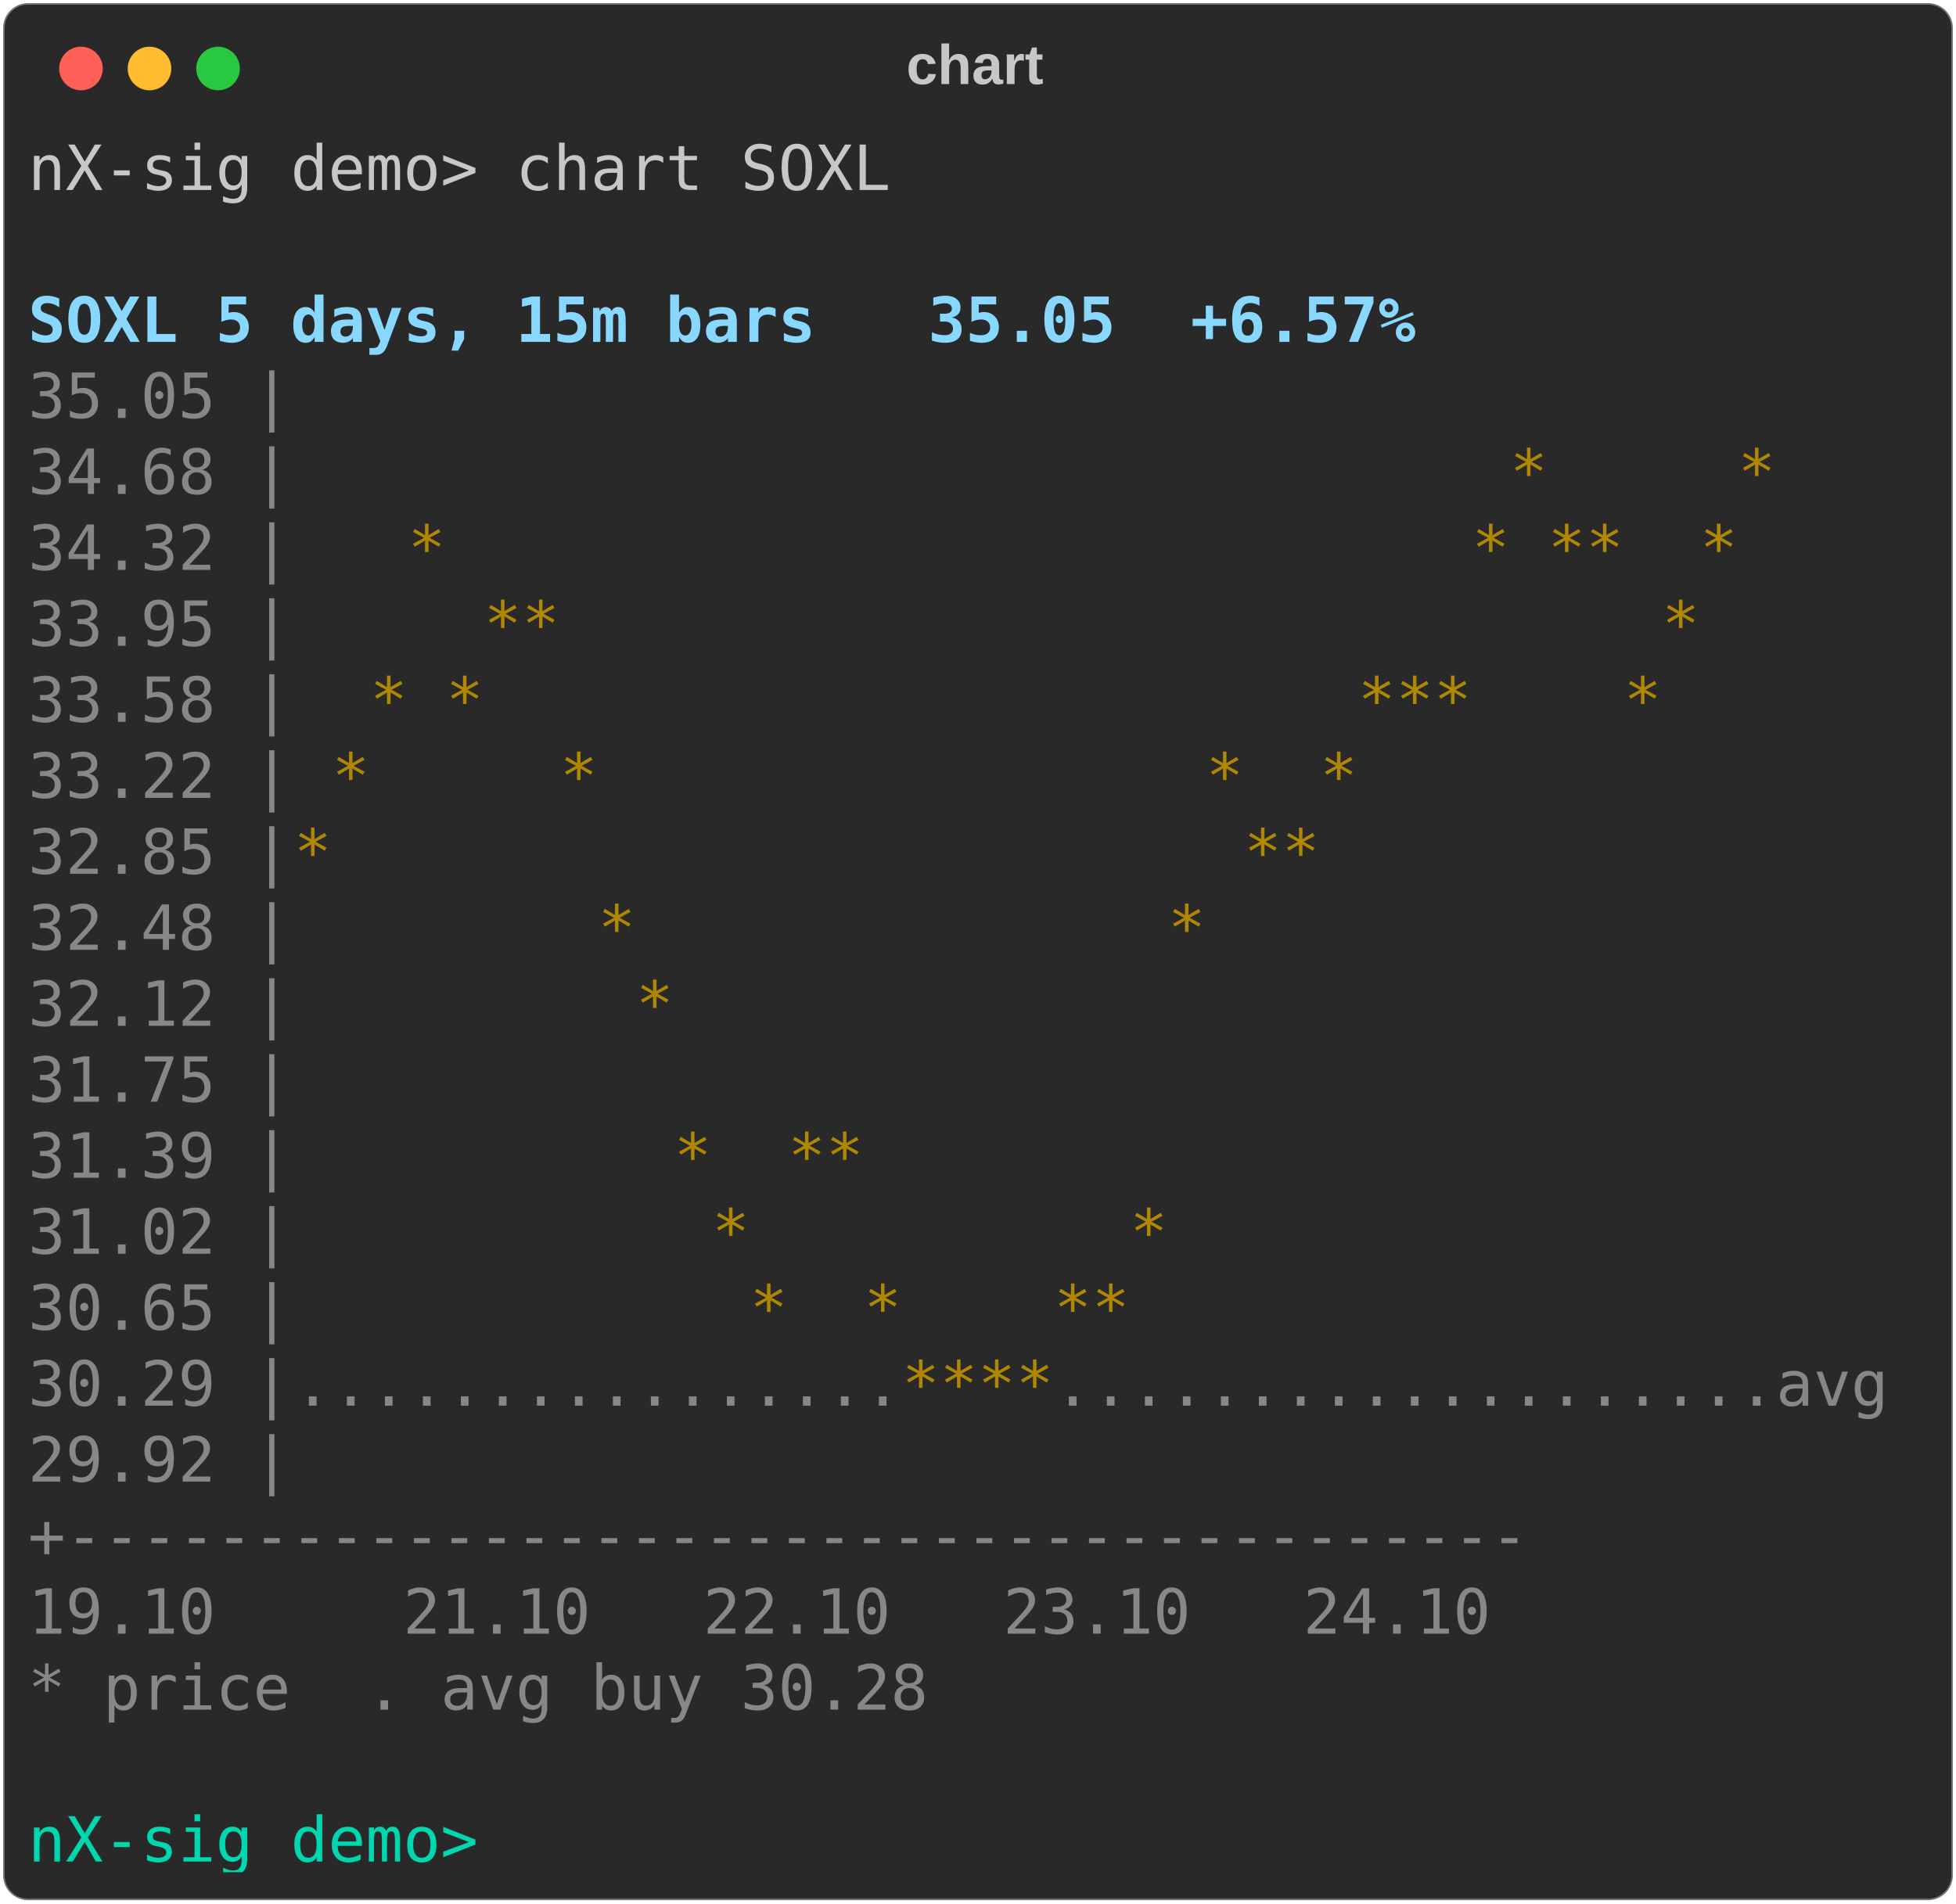
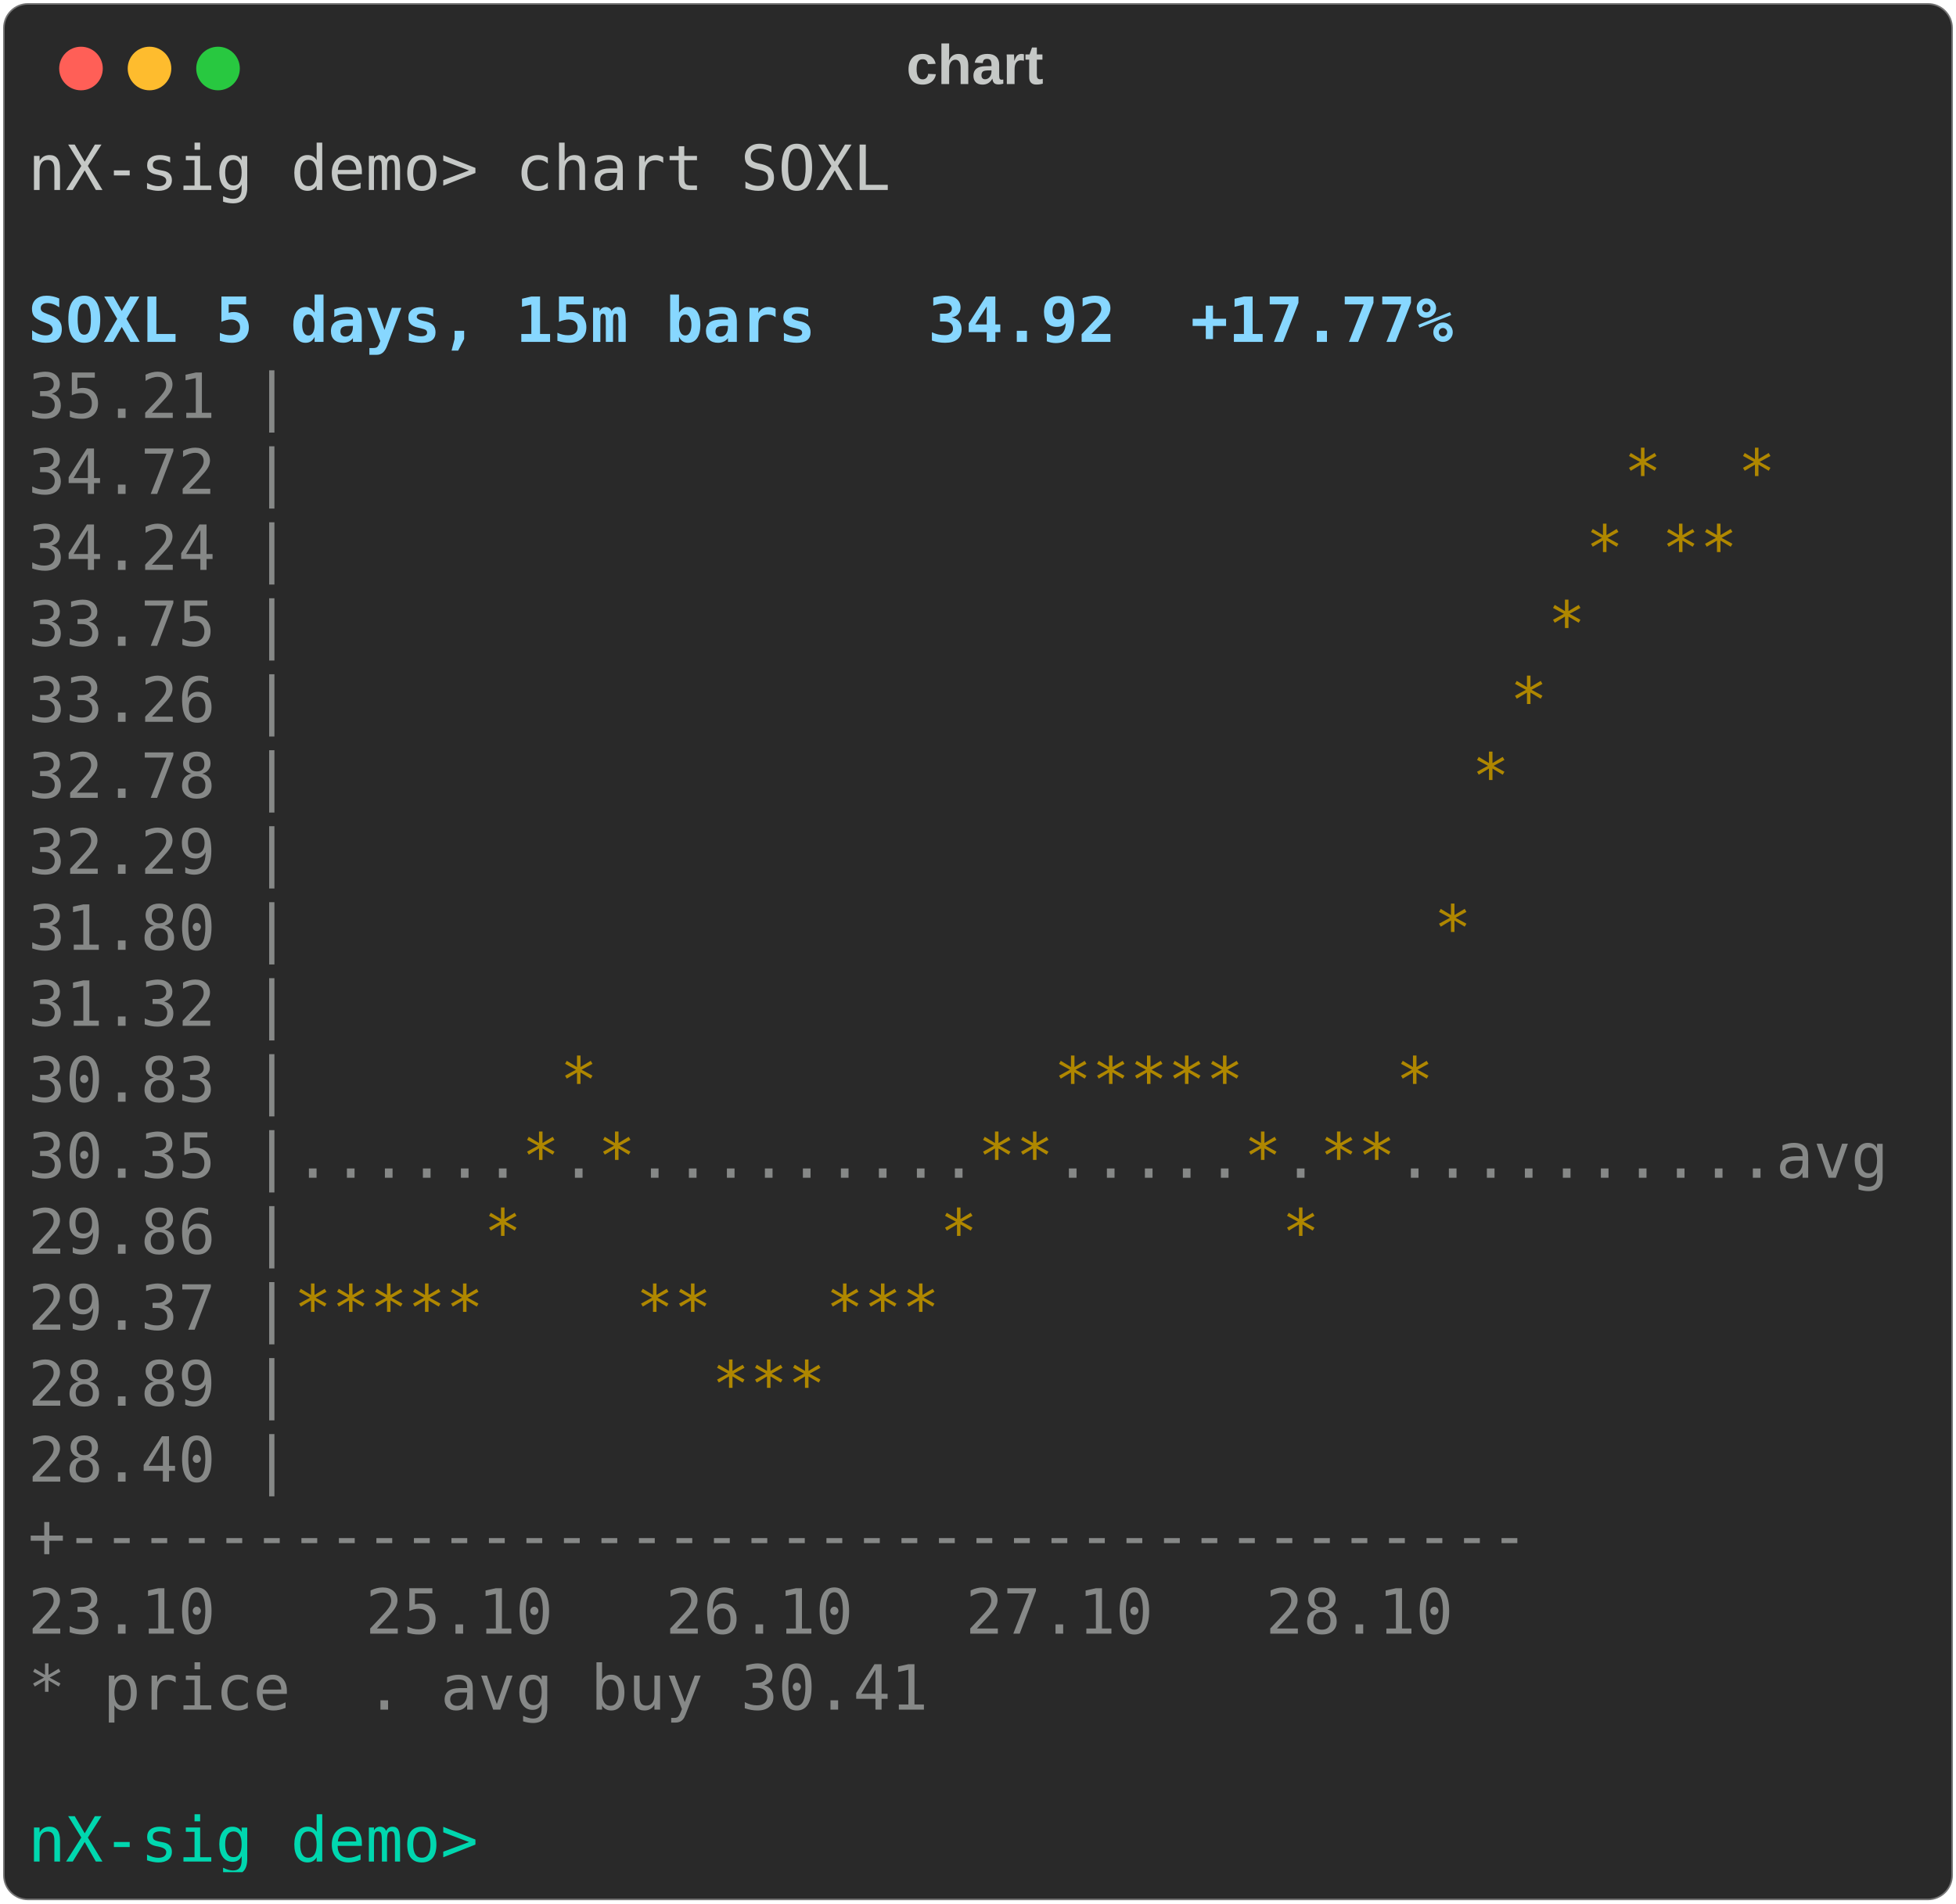
<svg xmlns="http://www.w3.org/2000/svg" class="rich-terminal" viewBox="0 0 628 611.2">
  <style>

    @font-face {
        font-family: "Fira Code";
        src: local("FiraCode-Regular"),
                url("https://cdnjs.cloudflare.com/ajax/libs/firacode/6.2.0/woff2/FiraCode-Regular.woff2") format("woff2"),
                url("https://cdnjs.cloudflare.com/ajax/libs/firacode/6.2.0/woff/FiraCode-Regular.woff") format("woff");
        font-style: normal;
        font-weight: 400;
    }
    @font-face {
        font-family: "Fira Code";
        src: local("FiraCode-Bold"),
                url("https://cdnjs.cloudflare.com/ajax/libs/firacode/6.2.0/woff2/FiraCode-Bold.woff2") format("woff2"),
                url("https://cdnjs.cloudflare.com/ajax/libs/firacode/6.2.0/woff/FiraCode-Bold.woff") format("woff");
        font-style: bold;
        font-weight: 700;
    }

-     .terminal-1004758789-matrix {
+     .terminal-1839467940-matrix {
        font-family: Fira Code, monospace;
        font-size: 20px;
        line-height: 24.4px;
        font-variant-east-asian: full-width;
    }

-     .terminal-1004758789-title {
+     .terminal-1839467940-title {
        font-size: 18px;
        font-weight: bold;
        font-family: arial;
    }

-     .terminal-1004758789-r1 { fill: #c5c8c6 }
- .terminal-1004758789-r2 { fill: #87d7ff;font-weight: bold }
- .terminal-1004758789-r3 { fill: #868887 }
- .terminal-1004758789-r4 { fill: #af8700 }
- .terminal-1004758789-r5 { fill: #00d7af }
+     .terminal-1839467940-r1 { fill: #c5c8c6 }
+ .terminal-1839467940-r2 { fill: #87d7ff;font-weight: bold }
+ .terminal-1839467940-r3 { fill: #868887 }
+ .terminal-1839467940-r4 { fill: #af8700 }
+ .terminal-1839467940-r5 { fill: #00d7af }
    </style>
  <defs>
-     <clipPath id="terminal-1004758789-clip-terminal">
+     <clipPath id="terminal-1839467940-clip-terminal">
      <rect x="0" y="0" width="609.0" height="560.2" />
    </clipPath>
-     <clipPath id="terminal-1004758789-line-0">
+     <clipPath id="terminal-1839467940-line-0">
      <rect x="0" y="1.5" width="610" height="24.65" />
    </clipPath>
-     <clipPath id="terminal-1004758789-line-1">
+     <clipPath id="terminal-1839467940-line-1">
      <rect x="0" y="25.9" width="610" height="24.65" />
    </clipPath>
-     <clipPath id="terminal-1004758789-line-2">
+     <clipPath id="terminal-1839467940-line-2">
      <rect x="0" y="50.3" width="610" height="24.65" />
    </clipPath>
-     <clipPath id="terminal-1004758789-line-3">
+     <clipPath id="terminal-1839467940-line-3">
      <rect x="0" y="74.7" width="610" height="24.65" />
    </clipPath>
-     <clipPath id="terminal-1004758789-line-4">
+     <clipPath id="terminal-1839467940-line-4">
      <rect x="0" y="99.1" width="610" height="24.65" />
    </clipPath>
-     <clipPath id="terminal-1004758789-line-5">
+     <clipPath id="terminal-1839467940-line-5">
      <rect x="0" y="123.5" width="610" height="24.65" />
    </clipPath>
-     <clipPath id="terminal-1004758789-line-6">
+     <clipPath id="terminal-1839467940-line-6">
      <rect x="0" y="147.9" width="610" height="24.65" />
    </clipPath>
-     <clipPath id="terminal-1004758789-line-7">
+     <clipPath id="terminal-1839467940-line-7">
      <rect x="0" y="172.3" width="610" height="24.65" />
    </clipPath>
-     <clipPath id="terminal-1004758789-line-8">
+     <clipPath id="terminal-1839467940-line-8">
      <rect x="0" y="196.7" width="610" height="24.65" />
    </clipPath>
-     <clipPath id="terminal-1004758789-line-9">
+     <clipPath id="terminal-1839467940-line-9">
      <rect x="0" y="221.1" width="610" height="24.65" />
    </clipPath>
-     <clipPath id="terminal-1004758789-line-10">
+     <clipPath id="terminal-1839467940-line-10">
      <rect x="0" y="245.5" width="610" height="24.65" />
    </clipPath>
-     <clipPath id="terminal-1004758789-line-11">
+     <clipPath id="terminal-1839467940-line-11">
      <rect x="0" y="269.9" width="610" height="24.65" />
    </clipPath>
-     <clipPath id="terminal-1004758789-line-12">
+     <clipPath id="terminal-1839467940-line-12">
      <rect x="0" y="294.3" width="610" height="24.65" />
    </clipPath>
-     <clipPath id="terminal-1004758789-line-13">
+     <clipPath id="terminal-1839467940-line-13">
      <rect x="0" y="318.7" width="610" height="24.65" />
    </clipPath>
-     <clipPath id="terminal-1004758789-line-14">
+     <clipPath id="terminal-1839467940-line-14">
      <rect x="0" y="343.1" width="610" height="24.65" />
    </clipPath>
-     <clipPath id="terminal-1004758789-line-15">
+     <clipPath id="terminal-1839467940-line-15">
      <rect x="0" y="367.5" width="610" height="24.65" />
    </clipPath>
-     <clipPath id="terminal-1004758789-line-16">
+     <clipPath id="terminal-1839467940-line-16">
      <rect x="0" y="391.9" width="610" height="24.65" />
    </clipPath>
-     <clipPath id="terminal-1004758789-line-17">
+     <clipPath id="terminal-1839467940-line-17">
      <rect x="0" y="416.3" width="610" height="24.65" />
    </clipPath>
-     <clipPath id="terminal-1004758789-line-18">
+     <clipPath id="terminal-1839467940-line-18">
      <rect x="0" y="440.7" width="610" height="24.65" />
    </clipPath>
-     <clipPath id="terminal-1004758789-line-19">
+     <clipPath id="terminal-1839467940-line-19">
      <rect x="0" y="465.1" width="610" height="24.65" />
    </clipPath>
-     <clipPath id="terminal-1004758789-line-20">
+     <clipPath id="terminal-1839467940-line-20">
      <rect x="0" y="489.5" width="610" height="24.65" />
    </clipPath>
-     <clipPath id="terminal-1004758789-line-21">
+     <clipPath id="terminal-1839467940-line-21">
      <rect x="0" y="513.9" width="610" height="24.65" />
    </clipPath>
  </defs>
  <rect fill="#292929" stroke="rgba(255,255,255,0.35)" stroke-width="1" x="1" y="1" width="626" height="609.2" rx="8" />
-   <text class="terminal-1004758789-title" fill="#c5c8c6" text-anchor="middle" x="313" y="27">chart</text>
+   <text class="terminal-1839467940-title" fill="#c5c8c6" text-anchor="middle" x="313" y="27">chart</text>
  <g transform="translate(26,22)">
    <circle cx="0" cy="0" r="7" fill="#ff5f57" />
    <circle cx="22" cy="0" r="7" fill="#febc2e" />
    <circle cx="44" cy="0" r="7" fill="#28c840" />
  </g>
-   <g transform="translate(9, 41)" clip-path="url(#terminal-1004758789-clip-terminal)">
-     <g class="terminal-1004758789-matrix">
-       <text class="terminal-1004758789-r1" x="0" y="20" textLength="280.6" clip-path="url(#terminal-1004758789-line-0)">nX-sig demo&gt; chart SOXL</text>
-       <text class="terminal-1004758789-r1" x="610" y="20" textLength="12.2" clip-path="url(#terminal-1004758789-line-0)">
- </text>
-       <text class="terminal-1004758789-r1" x="610" y="44.4" textLength="12.2" clip-path="url(#terminal-1004758789-line-1)">
- </text>
-       <text class="terminal-1004758789-r2" x="0" y="68.8" textLength="451.4" clip-path="url(#terminal-1004758789-line-2)">SOXL 5 days, 15m bars   35.05  +6.57%</text>
-       <text class="terminal-1004758789-r1" x="610" y="68.8" textLength="12.2" clip-path="url(#terminal-1004758789-line-2)">
- </text>
-       <text class="terminal-1004758789-r3" x="0" y="93.2" textLength="85.4" clip-path="url(#terminal-1004758789-line-3)">35.05 |</text>
-       <text class="terminal-1004758789-r1" x="610" y="93.2" textLength="12.2" clip-path="url(#terminal-1004758789-line-3)">
- </text>
-       <text class="terminal-1004758789-r3" x="0" y="117.6" textLength="85.4" clip-path="url(#terminal-1004758789-line-4)">34.68 |</text>
-       <text class="terminal-1004758789-r4" x="475.8" y="117.6" textLength="12.2" clip-path="url(#terminal-1004758789-line-4)">*</text>
-       <text class="terminal-1004758789-r4" x="549" y="117.6" textLength="12.2" clip-path="url(#terminal-1004758789-line-4)">*</text>
-       <text class="terminal-1004758789-r1" x="610" y="117.6" textLength="12.2" clip-path="url(#terminal-1004758789-line-4)">
- </text>
-       <text class="terminal-1004758789-r3" x="0" y="142" textLength="85.4" clip-path="url(#terminal-1004758789-line-5)">34.32 |</text>
-       <text class="terminal-1004758789-r4" x="122" y="142" textLength="12.2" clip-path="url(#terminal-1004758789-line-5)">*</text>
-       <text class="terminal-1004758789-r4" x="463.6" y="142" textLength="12.2" clip-path="url(#terminal-1004758789-line-5)">*</text>
-       <text class="terminal-1004758789-r4" x="488" y="142" textLength="12.2" clip-path="url(#terminal-1004758789-line-5)">*</text>
-       <text class="terminal-1004758789-r4" x="500.2" y="142" textLength="12.2" clip-path="url(#terminal-1004758789-line-5)">*</text>
-       <text class="terminal-1004758789-r4" x="536.8" y="142" textLength="12.2" clip-path="url(#terminal-1004758789-line-5)">*</text>
-       <text class="terminal-1004758789-r1" x="610" y="142" textLength="12.2" clip-path="url(#terminal-1004758789-line-5)">
- </text>
-       <text class="terminal-1004758789-r3" x="0" y="166.4" textLength="85.4" clip-path="url(#terminal-1004758789-line-6)">33.95 |</text>
-       <text class="terminal-1004758789-r4" x="146.4" y="166.4" textLength="12.2" clip-path="url(#terminal-1004758789-line-6)">*</text>
-       <text class="terminal-1004758789-r4" x="158.6" y="166.4" textLength="12.2" clip-path="url(#terminal-1004758789-line-6)">*</text>
-       <text class="terminal-1004758789-r4" x="524.6" y="166.4" textLength="12.2" clip-path="url(#terminal-1004758789-line-6)">*</text>
-       <text class="terminal-1004758789-r1" x="610" y="166.4" textLength="12.2" clip-path="url(#terminal-1004758789-line-6)">
- </text>
-       <text class="terminal-1004758789-r3" x="0" y="190.8" textLength="85.4" clip-path="url(#terminal-1004758789-line-7)">33.58 |</text>
-       <text class="terminal-1004758789-r4" x="109.8" y="190.8" textLength="12.2" clip-path="url(#terminal-1004758789-line-7)">*</text>
-       <text class="terminal-1004758789-r4" x="134.2" y="190.8" textLength="12.2" clip-path="url(#terminal-1004758789-line-7)">*</text>
-       <text class="terminal-1004758789-r4" x="427" y="190.8" textLength="12.2" clip-path="url(#terminal-1004758789-line-7)">*</text>
-       <text class="terminal-1004758789-r4" x="439.2" y="190.8" textLength="12.2" clip-path="url(#terminal-1004758789-line-7)">*</text>
-       <text class="terminal-1004758789-r4" x="451.4" y="190.8" textLength="12.2" clip-path="url(#terminal-1004758789-line-7)">*</text>
-       <text class="terminal-1004758789-r4" x="512.4" y="190.8" textLength="12.2" clip-path="url(#terminal-1004758789-line-7)">*</text>
-       <text class="terminal-1004758789-r1" x="610" y="190.8" textLength="12.2" clip-path="url(#terminal-1004758789-line-7)">
- </text>
-       <text class="terminal-1004758789-r3" x="0" y="215.2" textLength="85.4" clip-path="url(#terminal-1004758789-line-8)">33.22 |</text>
-       <text class="terminal-1004758789-r4" x="97.6" y="215.2" textLength="12.2" clip-path="url(#terminal-1004758789-line-8)">*</text>
-       <text class="terminal-1004758789-r4" x="170.8" y="215.2" textLength="12.2" clip-path="url(#terminal-1004758789-line-8)">*</text>
-       <text class="terminal-1004758789-r4" x="378.2" y="215.2" textLength="12.2" clip-path="url(#terminal-1004758789-line-8)">*</text>
-       <text class="terminal-1004758789-r4" x="414.8" y="215.2" textLength="12.2" clip-path="url(#terminal-1004758789-line-8)">*</text>
-       <text class="terminal-1004758789-r1" x="610" y="215.2" textLength="12.2" clip-path="url(#terminal-1004758789-line-8)">
- </text>
-       <text class="terminal-1004758789-r3" x="0" y="239.6" textLength="85.4" clip-path="url(#terminal-1004758789-line-9)">32.85 |</text>
-       <text class="terminal-1004758789-r4" x="85.4" y="239.6" textLength="12.2" clip-path="url(#terminal-1004758789-line-9)">*</text>
-       <text class="terminal-1004758789-r4" x="390.4" y="239.6" textLength="12.2" clip-path="url(#terminal-1004758789-line-9)">*</text>
-       <text class="terminal-1004758789-r4" x="402.6" y="239.6" textLength="12.2" clip-path="url(#terminal-1004758789-line-9)">*</text>
-       <text class="terminal-1004758789-r1" x="610" y="239.6" textLength="12.2" clip-path="url(#terminal-1004758789-line-9)">
- </text>
-       <text class="terminal-1004758789-r3" x="0" y="264" textLength="85.4" clip-path="url(#terminal-1004758789-line-10)">32.48 |</text>
-       <text class="terminal-1004758789-r4" x="183" y="264" textLength="12.2" clip-path="url(#terminal-1004758789-line-10)">*</text>
-       <text class="terminal-1004758789-r4" x="366" y="264" textLength="12.2" clip-path="url(#terminal-1004758789-line-10)">*</text>
-       <text class="terminal-1004758789-r1" x="610" y="264" textLength="12.2" clip-path="url(#terminal-1004758789-line-10)">
- </text>
-       <text class="terminal-1004758789-r3" x="0" y="288.4" textLength="85.4" clip-path="url(#terminal-1004758789-line-11)">32.12 |</text>
-       <text class="terminal-1004758789-r4" x="195.2" y="288.4" textLength="12.2" clip-path="url(#terminal-1004758789-line-11)">*</text>
-       <text class="terminal-1004758789-r1" x="610" y="288.4" textLength="12.2" clip-path="url(#terminal-1004758789-line-11)">
- </text>
-       <text class="terminal-1004758789-r3" x="0" y="312.8" textLength="85.4" clip-path="url(#terminal-1004758789-line-12)">31.75 |</text>
-       <text class="terminal-1004758789-r1" x="610" y="312.8" textLength="12.2" clip-path="url(#terminal-1004758789-line-12)">
- </text>
-       <text class="terminal-1004758789-r3" x="0" y="337.2" textLength="85.4" clip-path="url(#terminal-1004758789-line-13)">31.39 |</text>
-       <text class="terminal-1004758789-r4" x="207.4" y="337.2" textLength="12.2" clip-path="url(#terminal-1004758789-line-13)">*</text>
-       <text class="terminal-1004758789-r4" x="244" y="337.2" textLength="12.2" clip-path="url(#terminal-1004758789-line-13)">*</text>
-       <text class="terminal-1004758789-r4" x="256.2" y="337.2" textLength="12.2" clip-path="url(#terminal-1004758789-line-13)">*</text>
-       <text class="terminal-1004758789-r1" x="610" y="337.2" textLength="12.2" clip-path="url(#terminal-1004758789-line-13)">
- </text>
-       <text class="terminal-1004758789-r3" x="0" y="361.6" textLength="85.4" clip-path="url(#terminal-1004758789-line-14)">31.02 |</text>
-       <text class="terminal-1004758789-r4" x="219.6" y="361.6" textLength="12.2" clip-path="url(#terminal-1004758789-line-14)">*</text>
-       <text class="terminal-1004758789-r4" x="353.8" y="361.6" textLength="12.2" clip-path="url(#terminal-1004758789-line-14)">*</text>
-       <text class="terminal-1004758789-r1" x="610" y="361.6" textLength="12.2" clip-path="url(#terminal-1004758789-line-14)">
- </text>
-       <text class="terminal-1004758789-r3" x="0" y="386" textLength="85.4" clip-path="url(#terminal-1004758789-line-15)">30.65 |</text>
-       <text class="terminal-1004758789-r4" x="231.8" y="386" textLength="12.2" clip-path="url(#terminal-1004758789-line-15)">*</text>
-       <text class="terminal-1004758789-r4" x="268.4" y="386" textLength="12.2" clip-path="url(#terminal-1004758789-line-15)">*</text>
-       <text class="terminal-1004758789-r4" x="329.4" y="386" textLength="12.2" clip-path="url(#terminal-1004758789-line-15)">*</text>
-       <text class="terminal-1004758789-r4" x="341.6" y="386" textLength="12.2" clip-path="url(#terminal-1004758789-line-15)">*</text>
-       <text class="terminal-1004758789-r1" x="610" y="386" textLength="12.2" clip-path="url(#terminal-1004758789-line-15)">
- </text>
-       <text class="terminal-1004758789-r3" x="0" y="410.4" textLength="85.4" clip-path="url(#terminal-1004758789-line-16)">30.29 |</text>
-       <text class="terminal-1004758789-r3" x="85.4" y="410.4" textLength="12.2" clip-path="url(#terminal-1004758789-line-16)">.</text>
-       <text class="terminal-1004758789-r3" x="97.6" y="410.4" textLength="12.2" clip-path="url(#terminal-1004758789-line-16)">.</text>
-       <text class="terminal-1004758789-r3" x="109.8" y="410.4" textLength="12.2" clip-path="url(#terminal-1004758789-line-16)">.</text>
-       <text class="terminal-1004758789-r3" x="122" y="410.4" textLength="12.2" clip-path="url(#terminal-1004758789-line-16)">.</text>
-       <text class="terminal-1004758789-r3" x="134.2" y="410.4" textLength="12.2" clip-path="url(#terminal-1004758789-line-16)">.</text>
-       <text class="terminal-1004758789-r3" x="146.4" y="410.4" textLength="12.2" clip-path="url(#terminal-1004758789-line-16)">.</text>
-       <text class="terminal-1004758789-r3" x="158.6" y="410.4" textLength="12.2" clip-path="url(#terminal-1004758789-line-16)">.</text>
-       <text class="terminal-1004758789-r3" x="170.8" y="410.4" textLength="12.2" clip-path="url(#terminal-1004758789-line-16)">.</text>
-       <text class="terminal-1004758789-r3" x="183" y="410.4" textLength="12.2" clip-path="url(#terminal-1004758789-line-16)">.</text>
-       <text class="terminal-1004758789-r3" x="195.2" y="410.4" textLength="12.2" clip-path="url(#terminal-1004758789-line-16)">.</text>
-       <text class="terminal-1004758789-r3" x="207.4" y="410.4" textLength="12.2" clip-path="url(#terminal-1004758789-line-16)">.</text>
-       <text class="terminal-1004758789-r3" x="219.6" y="410.4" textLength="12.2" clip-path="url(#terminal-1004758789-line-16)">.</text>
-       <text class="terminal-1004758789-r3" x="231.8" y="410.4" textLength="12.2" clip-path="url(#terminal-1004758789-line-16)">.</text>
-       <text class="terminal-1004758789-r3" x="244" y="410.4" textLength="12.2" clip-path="url(#terminal-1004758789-line-16)">.</text>
-       <text class="terminal-1004758789-r3" x="256.2" y="410.4" textLength="12.2" clip-path="url(#terminal-1004758789-line-16)">.</text>
-       <text class="terminal-1004758789-r3" x="268.4" y="410.4" textLength="12.2" clip-path="url(#terminal-1004758789-line-16)">.</text>
-       <text class="terminal-1004758789-r4" x="280.6" y="410.4" textLength="12.2" clip-path="url(#terminal-1004758789-line-16)">*</text>
-       <text class="terminal-1004758789-r4" x="292.8" y="410.4" textLength="12.2" clip-path="url(#terminal-1004758789-line-16)">*</text>
-       <text class="terminal-1004758789-r4" x="305" y="410.4" textLength="12.2" clip-path="url(#terminal-1004758789-line-16)">*</text>
-       <text class="terminal-1004758789-r4" x="317.2" y="410.4" textLength="12.2" clip-path="url(#terminal-1004758789-line-16)">*</text>
-       <text class="terminal-1004758789-r3" x="329.4" y="410.4" textLength="12.2" clip-path="url(#terminal-1004758789-line-16)">.</text>
-       <text class="terminal-1004758789-r3" x="341.6" y="410.4" textLength="12.2" clip-path="url(#terminal-1004758789-line-16)">.</text>
-       <text class="terminal-1004758789-r3" x="353.8" y="410.4" textLength="12.2" clip-path="url(#terminal-1004758789-line-16)">.</text>
-       <text class="terminal-1004758789-r3" x="366" y="410.4" textLength="12.2" clip-path="url(#terminal-1004758789-line-16)">.</text>
-       <text class="terminal-1004758789-r3" x="378.2" y="410.4" textLength="12.2" clip-path="url(#terminal-1004758789-line-16)">.</text>
-       <text class="terminal-1004758789-r3" x="390.4" y="410.4" textLength="12.2" clip-path="url(#terminal-1004758789-line-16)">.</text>
-       <text class="terminal-1004758789-r3" x="402.6" y="410.4" textLength="12.2" clip-path="url(#terminal-1004758789-line-16)">.</text>
-       <text class="terminal-1004758789-r3" x="414.8" y="410.4" textLength="12.2" clip-path="url(#terminal-1004758789-line-16)">.</text>
-       <text class="terminal-1004758789-r3" x="427" y="410.4" textLength="12.2" clip-path="url(#terminal-1004758789-line-16)">.</text>
-       <text class="terminal-1004758789-r3" x="439.2" y="410.4" textLength="12.2" clip-path="url(#terminal-1004758789-line-16)">.</text>
-       <text class="terminal-1004758789-r3" x="451.4" y="410.4" textLength="12.2" clip-path="url(#terminal-1004758789-line-16)">.</text>
-       <text class="terminal-1004758789-r3" x="463.6" y="410.4" textLength="12.2" clip-path="url(#terminal-1004758789-line-16)">.</text>
-       <text class="terminal-1004758789-r3" x="475.8" y="410.4" textLength="12.2" clip-path="url(#terminal-1004758789-line-16)">.</text>
-       <text class="terminal-1004758789-r3" x="488" y="410.4" textLength="12.2" clip-path="url(#terminal-1004758789-line-16)">.</text>
-       <text class="terminal-1004758789-r3" x="500.2" y="410.4" textLength="12.2" clip-path="url(#terminal-1004758789-line-16)">.</text>
-       <text class="terminal-1004758789-r3" x="512.4" y="410.4" textLength="12.2" clip-path="url(#terminal-1004758789-line-16)">.</text>
-       <text class="terminal-1004758789-r3" x="524.6" y="410.4" textLength="12.2" clip-path="url(#terminal-1004758789-line-16)">.</text>
-       <text class="terminal-1004758789-r3" x="536.8" y="410.4" textLength="12.2" clip-path="url(#terminal-1004758789-line-16)">.</text>
-       <text class="terminal-1004758789-r3" x="549" y="410.4" textLength="12.2" clip-path="url(#terminal-1004758789-line-16)">.</text>
-       <text class="terminal-1004758789-r3" x="561.2" y="410.4" textLength="48.8" clip-path="url(#terminal-1004758789-line-16)"> avg</text>
-       <text class="terminal-1004758789-r1" x="610" y="410.4" textLength="12.2" clip-path="url(#terminal-1004758789-line-16)">
- </text>
-       <text class="terminal-1004758789-r3" x="0" y="434.8" textLength="85.4" clip-path="url(#terminal-1004758789-line-17)">29.92 |</text>
-       <text class="terminal-1004758789-r1" x="610" y="434.8" textLength="12.2" clip-path="url(#terminal-1004758789-line-17)">
- </text>
-       <text class="terminal-1004758789-r3" x="0" y="459.2" textLength="561.2" clip-path="url(#terminal-1004758789-line-18)">      +---------------------------------------</text>
-       <text class="terminal-1004758789-r1" x="610" y="459.2" textLength="12.2" clip-path="url(#terminal-1004758789-line-18)">
- </text>
-       <text class="terminal-1004758789-r3" x="0" y="483.6" textLength="561.2" clip-path="url(#terminal-1004758789-line-19)">       19.10     21.10   22.10   23.10   24.10</text>
-       <text class="terminal-1004758789-r1" x="610" y="483.6" textLength="12.2" clip-path="url(#terminal-1004758789-line-19)">
- </text>
-       <text class="terminal-1004758789-r3" x="0" y="508" textLength="292.8" clip-path="url(#terminal-1004758789-line-20)">* price  . avg buy 30.28</text>
-       <text class="terminal-1004758789-r1" x="610" y="508" textLength="12.2" clip-path="url(#terminal-1004758789-line-20)">
- </text>
-       <text class="terminal-1004758789-r1" x="610" y="532.4" textLength="12.2" clip-path="url(#terminal-1004758789-line-21)">
- </text>
-       <text class="terminal-1004758789-r5" x="0" y="556.8" textLength="146.4" clip-path="url(#terminal-1004758789-line-22)">nX-sig demo&gt;</text>
-       <text class="terminal-1004758789-r1" x="610" y="556.8" textLength="12.2" clip-path="url(#terminal-1004758789-line-22)">
+   <g transform="translate(9, 41)" clip-path="url(#terminal-1839467940-clip-terminal)">
+     <g class="terminal-1839467940-matrix">
+       <text class="terminal-1839467940-r1" x="0" y="20" textLength="280.6" clip-path="url(#terminal-1839467940-line-0)">nX-sig demo&gt; chart SOXL</text>
+       <text class="terminal-1839467940-r1" x="610" y="20" textLength="12.2" clip-path="url(#terminal-1839467940-line-0)">
+ </text>
+       <text class="terminal-1839467940-r1" x="610" y="44.4" textLength="12.2" clip-path="url(#terminal-1839467940-line-1)">
+ </text>
+       <text class="terminal-1839467940-r2" x="0" y="68.8" textLength="463.6" clip-path="url(#terminal-1839467940-line-2)">SOXL 5 days, 15m bars   34.92  +17.77%</text>
+       <text class="terminal-1839467940-r1" x="610" y="68.8" textLength="12.2" clip-path="url(#terminal-1839467940-line-2)">
+ </text>
+       <text class="terminal-1839467940-r3" x="0" y="93.2" textLength="85.4" clip-path="url(#terminal-1839467940-line-3)">35.21 |</text>
+       <text class="terminal-1839467940-r1" x="610" y="93.2" textLength="12.2" clip-path="url(#terminal-1839467940-line-3)">
+ </text>
+       <text class="terminal-1839467940-r3" x="0" y="117.6" textLength="85.4" clip-path="url(#terminal-1839467940-line-4)">34.72 |</text>
+       <text class="terminal-1839467940-r4" x="512.4" y="117.6" textLength="12.2" clip-path="url(#terminal-1839467940-line-4)">*</text>
+       <text class="terminal-1839467940-r4" x="549" y="117.6" textLength="12.2" clip-path="url(#terminal-1839467940-line-4)">*</text>
+       <text class="terminal-1839467940-r1" x="610" y="117.6" textLength="12.2" clip-path="url(#terminal-1839467940-line-4)">
+ </text>
+       <text class="terminal-1839467940-r3" x="0" y="142" textLength="85.4" clip-path="url(#terminal-1839467940-line-5)">34.24 |</text>
+       <text class="terminal-1839467940-r4" x="500.2" y="142" textLength="12.2" clip-path="url(#terminal-1839467940-line-5)">*</text>
+       <text class="terminal-1839467940-r4" x="524.6" y="142" textLength="12.2" clip-path="url(#terminal-1839467940-line-5)">*</text>
+       <text class="terminal-1839467940-r4" x="536.8" y="142" textLength="12.2" clip-path="url(#terminal-1839467940-line-5)">*</text>
+       <text class="terminal-1839467940-r1" x="610" y="142" textLength="12.2" clip-path="url(#terminal-1839467940-line-5)">
+ </text>
+       <text class="terminal-1839467940-r3" x="0" y="166.4" textLength="85.4" clip-path="url(#terminal-1839467940-line-6)">33.75 |</text>
+       <text class="terminal-1839467940-r4" x="488" y="166.4" textLength="12.2" clip-path="url(#terminal-1839467940-line-6)">*</text>
+       <text class="terminal-1839467940-r1" x="610" y="166.4" textLength="12.2" clip-path="url(#terminal-1839467940-line-6)">
+ </text>
+       <text class="terminal-1839467940-r3" x="0" y="190.8" textLength="85.4" clip-path="url(#terminal-1839467940-line-7)">33.26 |</text>
+       <text class="terminal-1839467940-r4" x="475.8" y="190.8" textLength="12.2" clip-path="url(#terminal-1839467940-line-7)">*</text>
+       <text class="terminal-1839467940-r1" x="610" y="190.8" textLength="12.2" clip-path="url(#terminal-1839467940-line-7)">
+ </text>
+       <text class="terminal-1839467940-r3" x="0" y="215.2" textLength="85.4" clip-path="url(#terminal-1839467940-line-8)">32.78 |</text>
+       <text class="terminal-1839467940-r4" x="463.6" y="215.2" textLength="12.2" clip-path="url(#terminal-1839467940-line-8)">*</text>
+       <text class="terminal-1839467940-r1" x="610" y="215.2" textLength="12.2" clip-path="url(#terminal-1839467940-line-8)">
+ </text>
+       <text class="terminal-1839467940-r3" x="0" y="239.6" textLength="85.4" clip-path="url(#terminal-1839467940-line-9)">32.29 |</text>
+       <text class="terminal-1839467940-r1" x="610" y="239.6" textLength="12.2" clip-path="url(#terminal-1839467940-line-9)">
+ </text>
+       <text class="terminal-1839467940-r3" x="0" y="264" textLength="85.4" clip-path="url(#terminal-1839467940-line-10)">31.80 |</text>
+       <text class="terminal-1839467940-r4" x="451.4" y="264" textLength="12.2" clip-path="url(#terminal-1839467940-line-10)">*</text>
+       <text class="terminal-1839467940-r1" x="610" y="264" textLength="12.2" clip-path="url(#terminal-1839467940-line-10)">
+ </text>
+       <text class="terminal-1839467940-r3" x="0" y="288.4" textLength="85.4" clip-path="url(#terminal-1839467940-line-11)">31.32 |</text>
+       <text class="terminal-1839467940-r1" x="610" y="288.4" textLength="12.2" clip-path="url(#terminal-1839467940-line-11)">
+ </text>
+       <text class="terminal-1839467940-r3" x="0" y="312.8" textLength="85.4" clip-path="url(#terminal-1839467940-line-12)">30.83 |</text>
+       <text class="terminal-1839467940-r4" x="170.8" y="312.8" textLength="12.2" clip-path="url(#terminal-1839467940-line-12)">*</text>
+       <text class="terminal-1839467940-r4" x="329.4" y="312.8" textLength="12.2" clip-path="url(#terminal-1839467940-line-12)">*</text>
+       <text class="terminal-1839467940-r4" x="341.6" y="312.8" textLength="12.2" clip-path="url(#terminal-1839467940-line-12)">*</text>
+       <text class="terminal-1839467940-r4" x="353.8" y="312.8" textLength="12.2" clip-path="url(#terminal-1839467940-line-12)">*</text>
+       <text class="terminal-1839467940-r4" x="366" y="312.8" textLength="12.2" clip-path="url(#terminal-1839467940-line-12)">*</text>
+       <text class="terminal-1839467940-r4" x="378.2" y="312.8" textLength="12.2" clip-path="url(#terminal-1839467940-line-12)">*</text>
+       <text class="terminal-1839467940-r4" x="439.2" y="312.8" textLength="12.2" clip-path="url(#terminal-1839467940-line-12)">*</text>
+       <text class="terminal-1839467940-r1" x="610" y="312.8" textLength="12.2" clip-path="url(#terminal-1839467940-line-12)">
+ </text>
+       <text class="terminal-1839467940-r3" x="0" y="337.2" textLength="85.4" clip-path="url(#terminal-1839467940-line-13)">30.35 |</text>
+       <text class="terminal-1839467940-r3" x="85.4" y="337.2" textLength="12.2" clip-path="url(#terminal-1839467940-line-13)">.</text>
+       <text class="terminal-1839467940-r3" x="97.6" y="337.2" textLength="12.2" clip-path="url(#terminal-1839467940-line-13)">.</text>
+       <text class="terminal-1839467940-r3" x="109.8" y="337.2" textLength="12.2" clip-path="url(#terminal-1839467940-line-13)">.</text>
+       <text class="terminal-1839467940-r3" x="122" y="337.2" textLength="12.2" clip-path="url(#terminal-1839467940-line-13)">.</text>
+       <text class="terminal-1839467940-r3" x="134.2" y="337.2" textLength="12.2" clip-path="url(#terminal-1839467940-line-13)">.</text>
+       <text class="terminal-1839467940-r3" x="146.4" y="337.2" textLength="12.2" clip-path="url(#terminal-1839467940-line-13)">.</text>
+       <text class="terminal-1839467940-r4" x="158.6" y="337.2" textLength="12.2" clip-path="url(#terminal-1839467940-line-13)">*</text>
+       <text class="terminal-1839467940-r3" x="170.8" y="337.2" textLength="12.2" clip-path="url(#terminal-1839467940-line-13)">.</text>
+       <text class="terminal-1839467940-r4" x="183" y="337.2" textLength="12.2" clip-path="url(#terminal-1839467940-line-13)">*</text>
+       <text class="terminal-1839467940-r3" x="195.2" y="337.2" textLength="12.2" clip-path="url(#terminal-1839467940-line-13)">.</text>
+       <text class="terminal-1839467940-r3" x="207.4" y="337.2" textLength="12.2" clip-path="url(#terminal-1839467940-line-13)">.</text>
+       <text class="terminal-1839467940-r3" x="219.6" y="337.2" textLength="12.2" clip-path="url(#terminal-1839467940-line-13)">.</text>
+       <text class="terminal-1839467940-r3" x="231.8" y="337.2" textLength="12.2" clip-path="url(#terminal-1839467940-line-13)">.</text>
+       <text class="terminal-1839467940-r3" x="244" y="337.2" textLength="12.2" clip-path="url(#terminal-1839467940-line-13)">.</text>
+       <text class="terminal-1839467940-r3" x="256.2" y="337.2" textLength="12.2" clip-path="url(#terminal-1839467940-line-13)">.</text>
+       <text class="terminal-1839467940-r3" x="268.4" y="337.2" textLength="12.2" clip-path="url(#terminal-1839467940-line-13)">.</text>
+       <text class="terminal-1839467940-r3" x="280.6" y="337.2" textLength="12.2" clip-path="url(#terminal-1839467940-line-13)">.</text>
+       <text class="terminal-1839467940-r3" x="292.8" y="337.2" textLength="12.2" clip-path="url(#terminal-1839467940-line-13)">.</text>
+       <text class="terminal-1839467940-r4" x="305" y="337.2" textLength="12.2" clip-path="url(#terminal-1839467940-line-13)">*</text>
+       <text class="terminal-1839467940-r4" x="317.2" y="337.2" textLength="12.2" clip-path="url(#terminal-1839467940-line-13)">*</text>
+       <text class="terminal-1839467940-r3" x="329.4" y="337.2" textLength="12.2" clip-path="url(#terminal-1839467940-line-13)">.</text>
+       <text class="terminal-1839467940-r3" x="341.6" y="337.2" textLength="12.2" clip-path="url(#terminal-1839467940-line-13)">.</text>
+       <text class="terminal-1839467940-r3" x="353.8" y="337.2" textLength="12.2" clip-path="url(#terminal-1839467940-line-13)">.</text>
+       <text class="terminal-1839467940-r3" x="366" y="337.2" textLength="12.2" clip-path="url(#terminal-1839467940-line-13)">.</text>
+       <text class="terminal-1839467940-r3" x="378.2" y="337.2" textLength="12.2" clip-path="url(#terminal-1839467940-line-13)">.</text>
+       <text class="terminal-1839467940-r4" x="390.4" y="337.2" textLength="12.2" clip-path="url(#terminal-1839467940-line-13)">*</text>
+       <text class="terminal-1839467940-r3" x="402.6" y="337.2" textLength="12.2" clip-path="url(#terminal-1839467940-line-13)">.</text>
+       <text class="terminal-1839467940-r4" x="414.8" y="337.2" textLength="12.2" clip-path="url(#terminal-1839467940-line-13)">*</text>
+       <text class="terminal-1839467940-r4" x="427" y="337.2" textLength="12.2" clip-path="url(#terminal-1839467940-line-13)">*</text>
+       <text class="terminal-1839467940-r3" x="439.2" y="337.2" textLength="12.2" clip-path="url(#terminal-1839467940-line-13)">.</text>
+       <text class="terminal-1839467940-r3" x="451.4" y="337.2" textLength="12.2" clip-path="url(#terminal-1839467940-line-13)">.</text>
+       <text class="terminal-1839467940-r3" x="463.6" y="337.2" textLength="12.2" clip-path="url(#terminal-1839467940-line-13)">.</text>
+       <text class="terminal-1839467940-r3" x="475.8" y="337.2" textLength="12.2" clip-path="url(#terminal-1839467940-line-13)">.</text>
+       <text class="terminal-1839467940-r3" x="488" y="337.2" textLength="12.2" clip-path="url(#terminal-1839467940-line-13)">.</text>
+       <text class="terminal-1839467940-r3" x="500.2" y="337.2" textLength="12.2" clip-path="url(#terminal-1839467940-line-13)">.</text>
+       <text class="terminal-1839467940-r3" x="512.4" y="337.2" textLength="12.2" clip-path="url(#terminal-1839467940-line-13)">.</text>
+       <text class="terminal-1839467940-r3" x="524.6" y="337.2" textLength="12.2" clip-path="url(#terminal-1839467940-line-13)">.</text>
+       <text class="terminal-1839467940-r3" x="536.8" y="337.2" textLength="12.2" clip-path="url(#terminal-1839467940-line-13)">.</text>
+       <text class="terminal-1839467940-r3" x="549" y="337.2" textLength="12.2" clip-path="url(#terminal-1839467940-line-13)">.</text>
+       <text class="terminal-1839467940-r3" x="561.2" y="337.2" textLength="48.8" clip-path="url(#terminal-1839467940-line-13)"> avg</text>
+       <text class="terminal-1839467940-r1" x="610" y="337.2" textLength="12.2" clip-path="url(#terminal-1839467940-line-13)">
+ </text>
+       <text class="terminal-1839467940-r3" x="0" y="361.6" textLength="85.4" clip-path="url(#terminal-1839467940-line-14)">29.86 |</text>
+       <text class="terminal-1839467940-r4" x="146.4" y="361.6" textLength="12.2" clip-path="url(#terminal-1839467940-line-14)">*</text>
+       <text class="terminal-1839467940-r4" x="292.8" y="361.6" textLength="12.2" clip-path="url(#terminal-1839467940-line-14)">*</text>
+       <text class="terminal-1839467940-r4" x="402.6" y="361.6" textLength="12.2" clip-path="url(#terminal-1839467940-line-14)">*</text>
+       <text class="terminal-1839467940-r1" x="610" y="361.6" textLength="12.2" clip-path="url(#terminal-1839467940-line-14)">
+ </text>
+       <text class="terminal-1839467940-r3" x="0" y="386" textLength="85.4" clip-path="url(#terminal-1839467940-line-15)">29.37 |</text>
+       <text class="terminal-1839467940-r4" x="85.4" y="386" textLength="12.2" clip-path="url(#terminal-1839467940-line-15)">*</text>
+       <text class="terminal-1839467940-r4" x="97.6" y="386" textLength="12.2" clip-path="url(#terminal-1839467940-line-15)">*</text>
+       <text class="terminal-1839467940-r4" x="109.8" y="386" textLength="12.2" clip-path="url(#terminal-1839467940-line-15)">*</text>
+       <text class="terminal-1839467940-r4" x="122" y="386" textLength="12.2" clip-path="url(#terminal-1839467940-line-15)">*</text>
+       <text class="terminal-1839467940-r4" x="134.2" y="386" textLength="12.2" clip-path="url(#terminal-1839467940-line-15)">*</text>
+       <text class="terminal-1839467940-r4" x="195.2" y="386" textLength="12.2" clip-path="url(#terminal-1839467940-line-15)">*</text>
+       <text class="terminal-1839467940-r4" x="207.4" y="386" textLength="12.2" clip-path="url(#terminal-1839467940-line-15)">*</text>
+       <text class="terminal-1839467940-r4" x="256.2" y="386" textLength="12.2" clip-path="url(#terminal-1839467940-line-15)">*</text>
+       <text class="terminal-1839467940-r4" x="268.4" y="386" textLength="12.2" clip-path="url(#terminal-1839467940-line-15)">*</text>
+       <text class="terminal-1839467940-r4" x="280.6" y="386" textLength="12.2" clip-path="url(#terminal-1839467940-line-15)">*</text>
+       <text class="terminal-1839467940-r1" x="610" y="386" textLength="12.2" clip-path="url(#terminal-1839467940-line-15)">
+ </text>
+       <text class="terminal-1839467940-r3" x="0" y="410.4" textLength="85.4" clip-path="url(#terminal-1839467940-line-16)">28.89 |</text>
+       <text class="terminal-1839467940-r4" x="219.6" y="410.4" textLength="12.2" clip-path="url(#terminal-1839467940-line-16)">*</text>
+       <text class="terminal-1839467940-r4" x="231.8" y="410.4" textLength="12.2" clip-path="url(#terminal-1839467940-line-16)">*</text>
+       <text class="terminal-1839467940-r4" x="244" y="410.4" textLength="12.2" clip-path="url(#terminal-1839467940-line-16)">*</text>
+       <text class="terminal-1839467940-r1" x="610" y="410.4" textLength="12.2" clip-path="url(#terminal-1839467940-line-16)">
+ </text>
+       <text class="terminal-1839467940-r3" x="0" y="434.8" textLength="85.4" clip-path="url(#terminal-1839467940-line-17)">28.40 |</text>
+       <text class="terminal-1839467940-r1" x="610" y="434.8" textLength="12.2" clip-path="url(#terminal-1839467940-line-17)">
+ </text>
+       <text class="terminal-1839467940-r3" x="0" y="459.2" textLength="561.2" clip-path="url(#terminal-1839467940-line-18)">      +---------------------------------------</text>
+       <text class="terminal-1839467940-r1" x="610" y="459.2" textLength="12.2" clip-path="url(#terminal-1839467940-line-18)">
+ </text>
+       <text class="terminal-1839467940-r3" x="0" y="483.6" textLength="549" clip-path="url(#terminal-1839467940-line-19)">       23.10    25.10   26.10   27.10   28.10</text>
+       <text class="terminal-1839467940-r1" x="610" y="483.6" textLength="12.2" clip-path="url(#terminal-1839467940-line-19)">
+ </text>
+       <text class="terminal-1839467940-r3" x="0" y="508" textLength="292.8" clip-path="url(#terminal-1839467940-line-20)">* price  . avg buy 30.41</text>
+       <text class="terminal-1839467940-r1" x="610" y="508" textLength="12.2" clip-path="url(#terminal-1839467940-line-20)">
+ </text>
+       <text class="terminal-1839467940-r1" x="610" y="532.4" textLength="12.2" clip-path="url(#terminal-1839467940-line-21)">
+ </text>
+       <text class="terminal-1839467940-r5" x="0" y="556.8" textLength="146.4" clip-path="url(#terminal-1839467940-line-22)">nX-sig demo&gt;</text>
+       <text class="terminal-1839467940-r1" x="610" y="556.8" textLength="12.2" clip-path="url(#terminal-1839467940-line-22)">
</text>
    </g>
  </g>
</svg>
